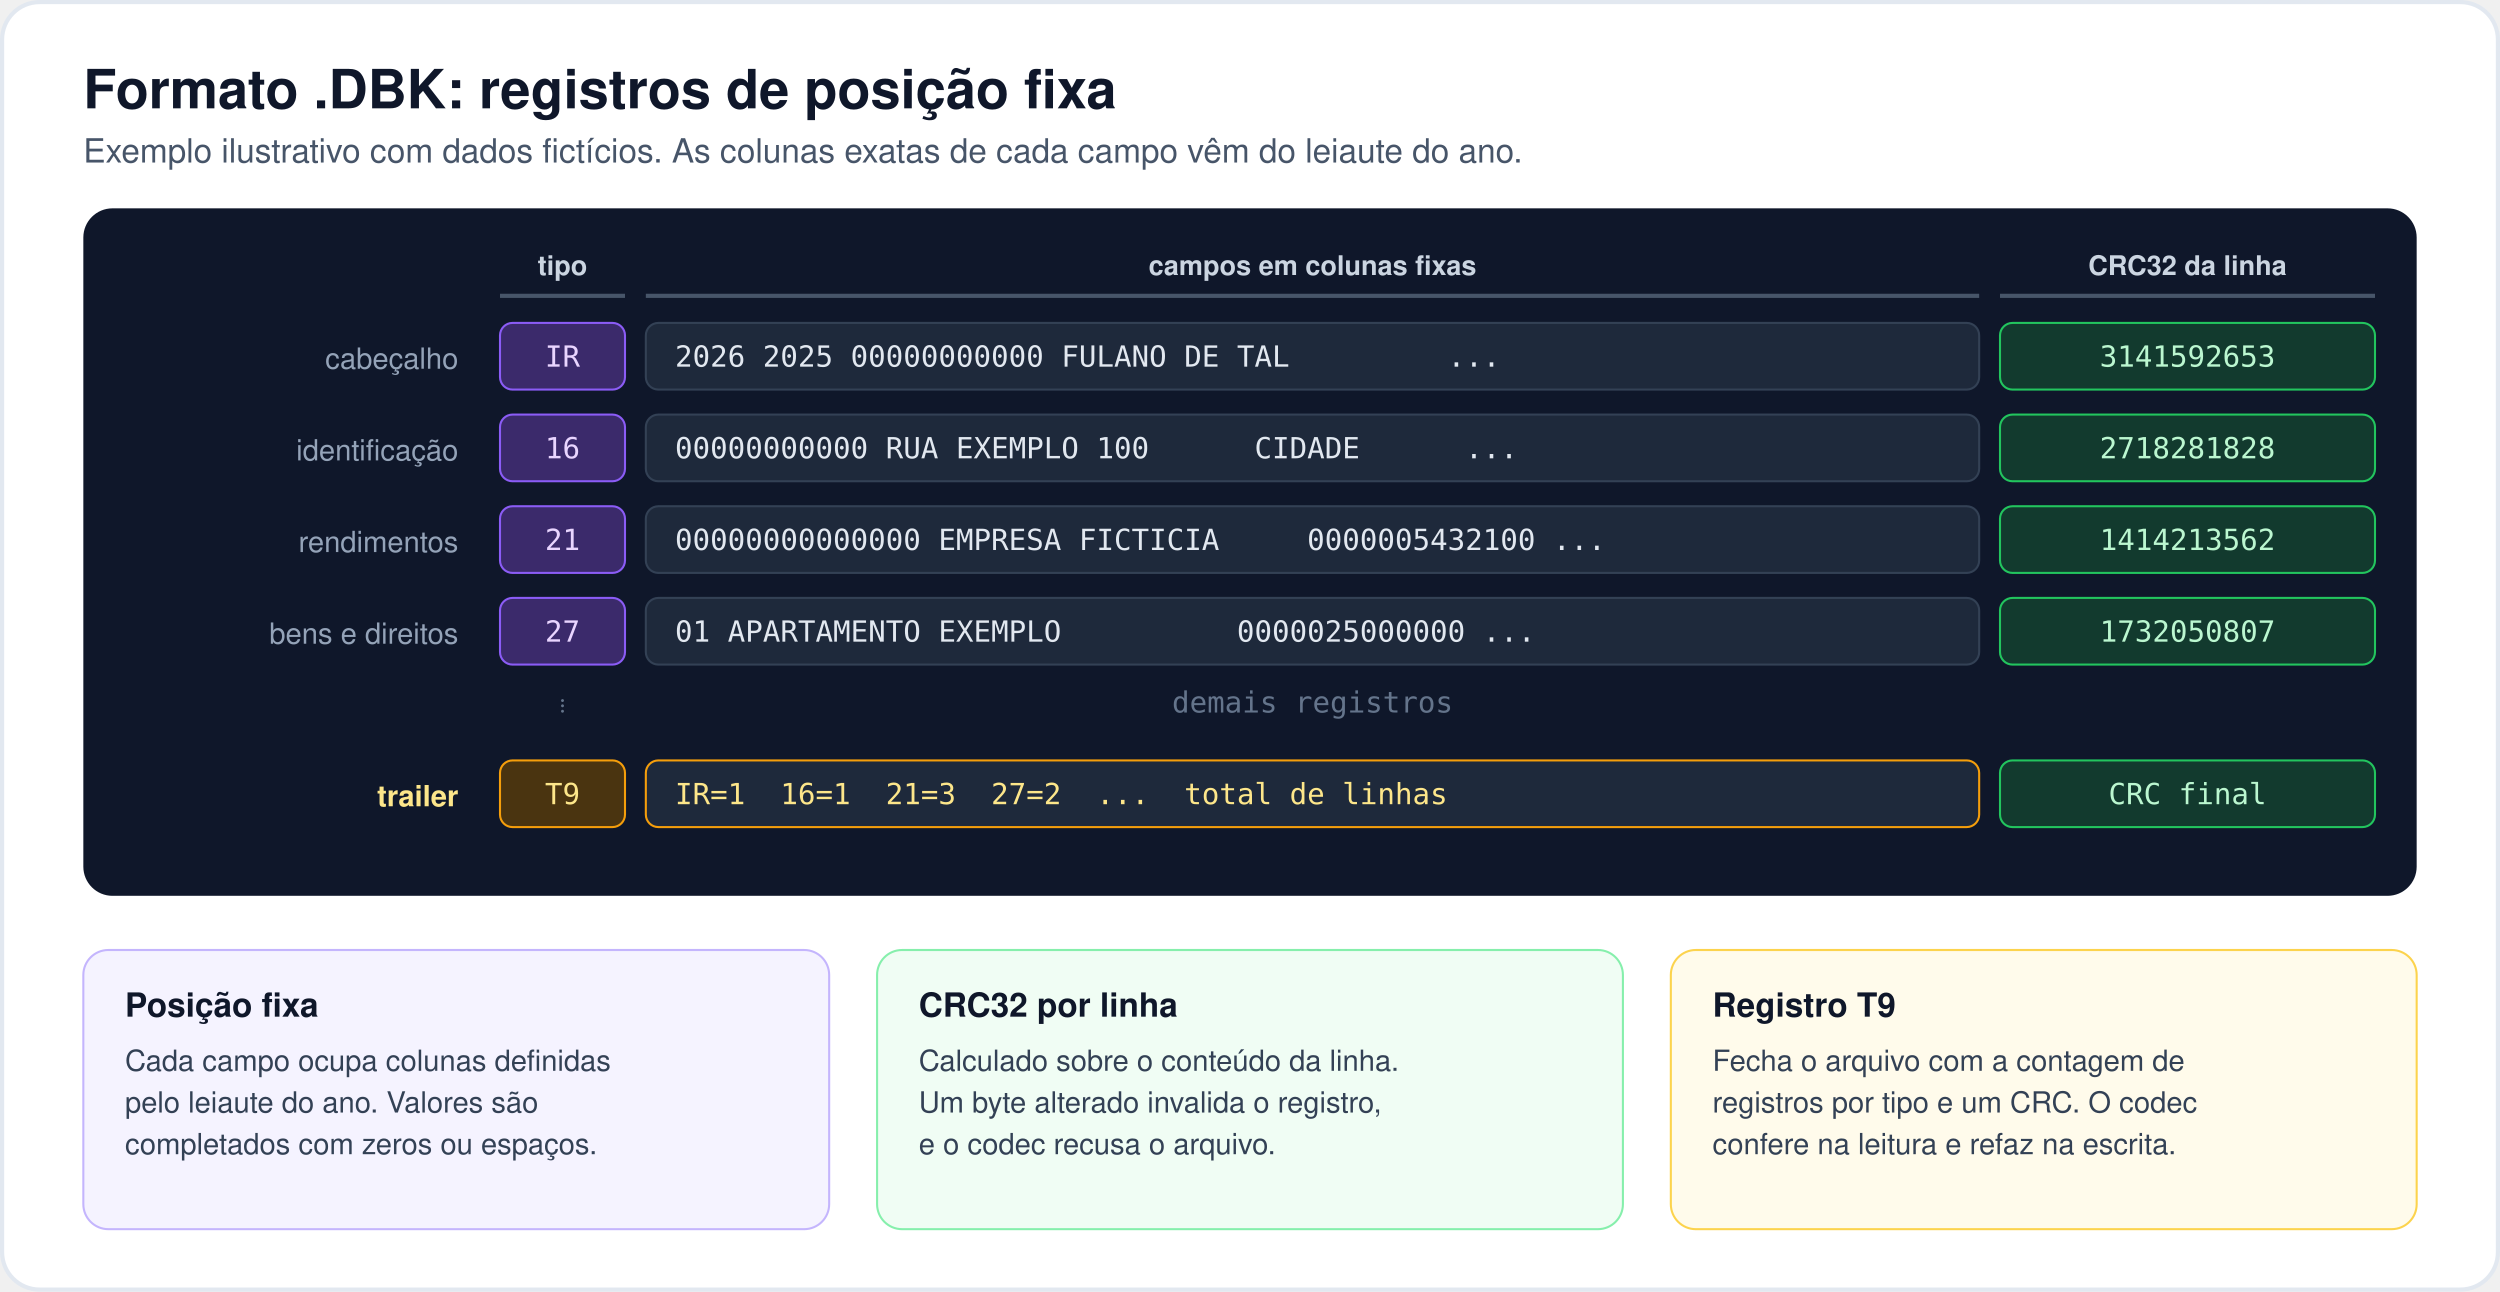
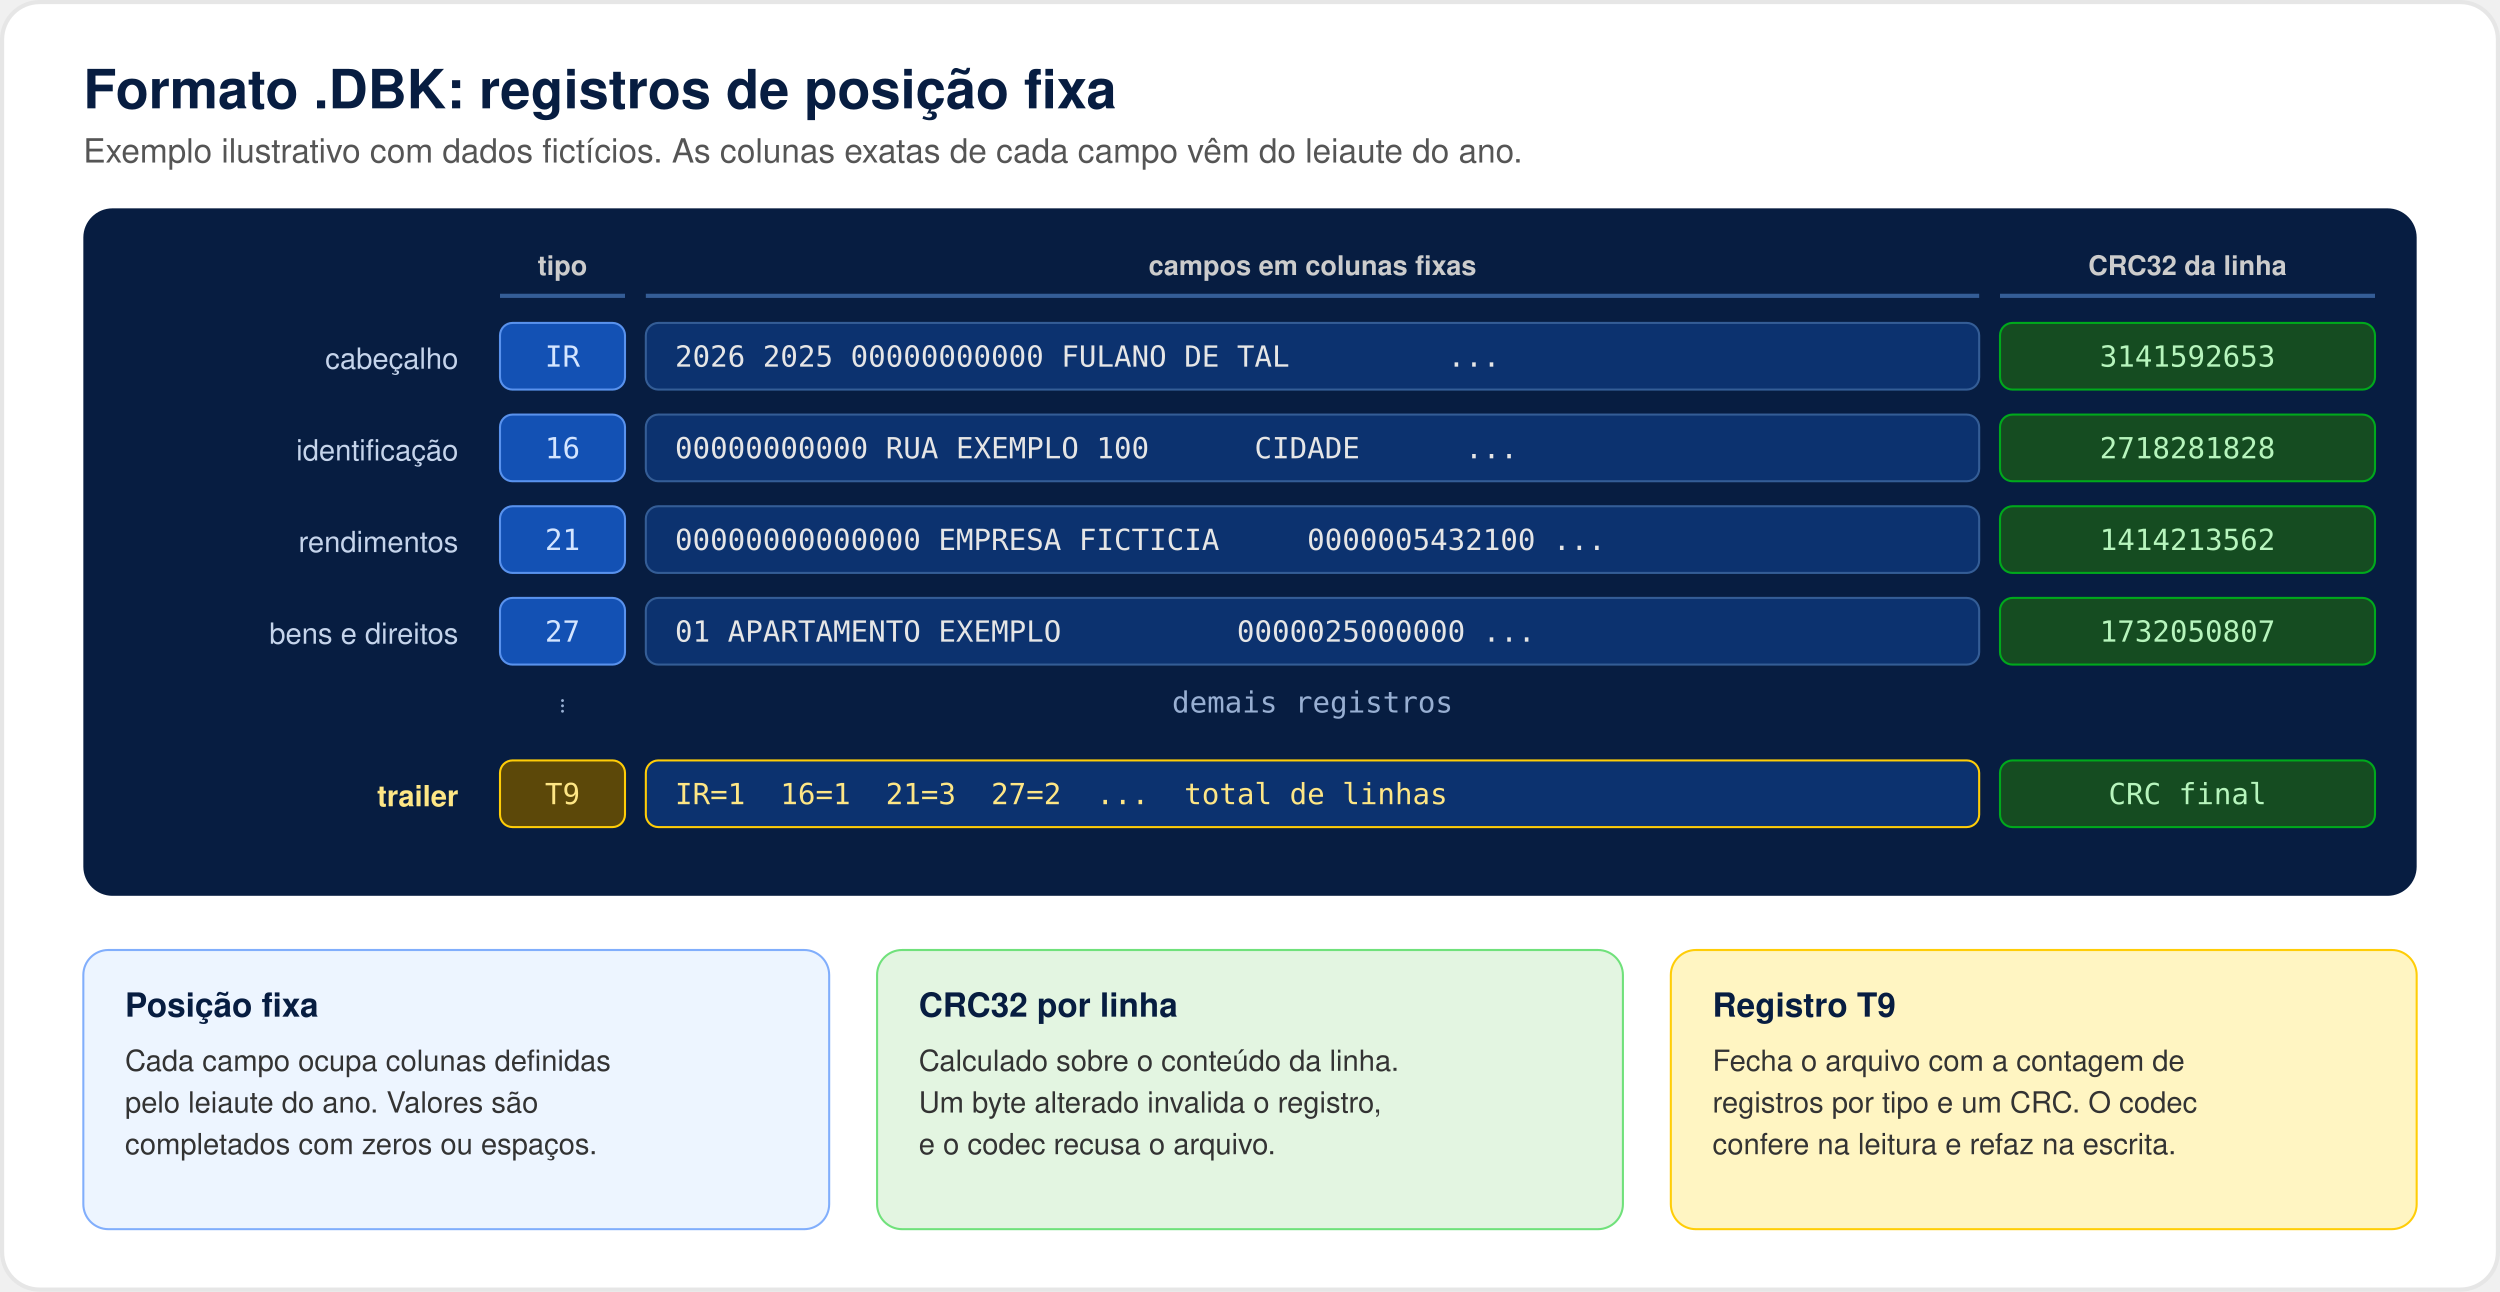
- <svg xmlns="http://www.w3.org/2000/svg" fill="#0F172A" width="1200" height="620" viewBox="0 0 1200 620" role="img" aria-labelledby="t d">
+ <svg xmlns="http://www.w3.org/2000/svg" fill="#071D41" width="1200" height="620" viewBox="0 0 1200 620" role="img" aria-labelledby="t d">
  <style>
-     text{font-family:-apple-system,BlinkMacSystemFont,"Segoe UI",Helvetica,Arial,sans-serif}
+     text{font-family:Rawline,Raleway,"Avenir Next","Segoe UI",Helvetica,Arial,sans-serif}
    .h{font-size:26px;font-weight:700}
-     .sub{font-size:16px;fill:#475569}
+     .sub{font-size:16px;fill:#555555}
    .b{font-size:16px;font-weight:700}
-     .s{font-size:14px;fill:#334155}
-     .lbl{font-size:14px;fill:#94A3B8}
-     .ru{font-size:13px;fill:#CBD5E1;font-weight:600}
+     .s{font-size:14px;fill:#333333}
+     .lbl{font-size:14px;fill:#C5D4EB}
+     .ru{font-size:13px;fill:#CCCCCC;font-weight:600}
    .m{font-family:ui-monospace,SFMono-Regular,Menlo,Consolas,monospace;font-size:14px}
-     .tp{fill:#3B2A6B;stroke:#8B5CF6}
-     .fd{fill:#1E293B;stroke:#334155}
-     .cr{fill:#123A2E;stroke:#22C55E}
+     .tp{fill:#1351B4;stroke:#5992ED}
+     .fd{fill:#0C326F;stroke:#345D96}
+     .cr{fill:#154C21;stroke:#00A91C}
  </style>
-   <rect x="1" y="1" width="1198" height="618" rx="18" fill="#FFFFFF" stroke="#E2E8F0" stroke-width="2" />
+   <rect x="1" y="1" width="1198" height="618" rx="18" fill="#FFFFFF" stroke="#E6E6E6" stroke-width="2" />
  <text x="40" y="52" class="h">Formato .DBK: registros de posição fixa</text>
  <text x="40" y="78" class="sub">Exemplo ilustrativo com dados fictícios. As colunas exatas de cada campo vêm do leiaute do ano.</text>
-   <rect x="40" y="100" width="1120" height="330" rx="14" fill="#0F172A" />
+   <rect x="40" y="100" width="1120" height="330" rx="14" fill="#071D41" />
  <text x="270" y="132" class="ru" text-anchor="middle">tipo</text>
  <text x="630" y="132" class="ru" text-anchor="middle">campos em colunas fixas</text>
  <text x="1050" y="132" class="ru" text-anchor="middle">CRC32 da linha</text>
-   <path d="M240 142H300M310 142H950M960 142H1140" stroke="#475569" stroke-width="2" />
+   <path d="M240 142H300M310 142H950M960 142H1140" stroke="#345D96" stroke-width="2" />
  <g>
    <text x="220" y="177" class="lbl" text-anchor="end">cabeçalho</text>
    <rect x="240" y="155" width="60" height="32" rx="6" class="tp" />
-     <text x="270" y="176" class="m" fill="#E9D5FF" text-anchor="middle">IR</text>
+     <text x="270" y="176" class="m" fill="#D4E5FF" text-anchor="middle">IR</text>
    <rect x="310" y="155" width="640" height="32" rx="6" class="fd" />
-     <text x="324" y="176" class="m" fill="#E2E8F0" xml:space="preserve">2026 2025 00000000000 FULANO DE TAL         ...</text>
+     <text x="324" y="176" class="m" fill="#E6E6E6" xml:space="preserve">2026 2025 00000000000 FULANO DE TAL         ...</text>
    <rect x="960" y="155" width="180" height="32" rx="6" class="cr" />
-     <text x="1050" y="176" class="m" fill="#BBF7D0" text-anchor="middle">3141592653</text>
+     <text x="1050" y="176" class="m" fill="#B7F5BD" text-anchor="middle">3141592653</text>
  </g>
  <g>
    <text x="220" y="221" class="lbl" text-anchor="end">identificação</text>
    <rect x="240" y="199" width="60" height="32" rx="6" class="tp" />
-     <text x="270" y="220" class="m" fill="#E9D5FF" text-anchor="middle">16</text>
+     <text x="270" y="220" class="m" fill="#D4E5FF" text-anchor="middle">16</text>
    <rect x="310" y="199" width="640" height="32" rx="6" class="fd" />
-     <text x="324" y="220" class="m" fill="#E2E8F0" xml:space="preserve">00000000000 RUA EXEMPLO 100      CIDADE      ...</text>
+     <text x="324" y="220" class="m" fill="#E6E6E6" xml:space="preserve">00000000000 RUA EXEMPLO 100      CIDADE      ...</text>
    <rect x="960" y="199" width="180" height="32" rx="6" class="cr" />
-     <text x="1050" y="220" class="m" fill="#BBF7D0" text-anchor="middle">2718281828</text>
+     <text x="1050" y="220" class="m" fill="#B7F5BD" text-anchor="middle">2718281828</text>
  </g>
  <g>
    <text x="220" y="265" class="lbl" text-anchor="end">rendimentos</text>
    <rect x="240" y="243" width="60" height="32" rx="6" class="tp" />
-     <text x="270" y="264" class="m" fill="#E9D5FF" text-anchor="middle">21</text>
+     <text x="270" y="264" class="m" fill="#D4E5FF" text-anchor="middle">21</text>
    <rect x="310" y="243" width="640" height="32" rx="6" class="fd" />
-     <text x="324" y="264" class="m" fill="#E2E8F0" xml:space="preserve">00000000000000 EMPRESA FICTICIA     0000005432100 ...</text>
+     <text x="324" y="264" class="m" fill="#E6E6E6" xml:space="preserve">00000000000000 EMPRESA FICTICIA     0000005432100 ...</text>
    <rect x="960" y="243" width="180" height="32" rx="6" class="cr" />
-     <text x="1050" y="264" class="m" fill="#BBF7D0" text-anchor="middle">1414213562</text>
+     <text x="1050" y="264" class="m" fill="#B7F5BD" text-anchor="middle">1414213562</text>
  </g>
  <g>
    <text x="220" y="309" class="lbl" text-anchor="end">bens e direitos</text>
    <rect x="240" y="287" width="60" height="32" rx="6" class="tp" />
-     <text x="270" y="308" class="m" fill="#E9D5FF" text-anchor="middle">27</text>
+     <text x="270" y="308" class="m" fill="#D4E5FF" text-anchor="middle">27</text>
    <rect x="310" y="287" width="640" height="32" rx="6" class="fd" />
-     <text x="324" y="308" class="m" fill="#E2E8F0" xml:space="preserve">01 APARTAMENTO EXEMPLO          0000025000000 ...</text>
+     <text x="324" y="308" class="m" fill="#E6E6E6" xml:space="preserve">01 APARTAMENTO EXEMPLO          0000025000000 ...</text>
    <rect x="960" y="287" width="180" height="32" rx="6" class="cr" />
-     <text x="1050" y="308" class="m" fill="#BBF7D0" text-anchor="middle">1732050807</text>
+     <text x="1050" y="308" class="m" fill="#B7F5BD" text-anchor="middle">1732050807</text>
  </g>
-   <text x="270" y="342" class="m" fill="#64748B" text-anchor="middle">⋮</text>
-   <text x="630" y="342" class="m" fill="#64748B" text-anchor="middle">demais registros</text>
+   <text x="270" y="342" class="m" fill="#98AFD2" text-anchor="middle">⋮</text>
+   <text x="630" y="342" class="m" fill="#98AFD2" text-anchor="middle">demais registros</text>
  <g>
-     <text x="220" y="387" class="lbl" text-anchor="end" style="fill:#FDE68A;font-weight:700">trailer</text>
-     <rect x="240" y="365" width="60" height="32" rx="6" fill="#4A3410" stroke="#F59E0B" />
-     <text x="270" y="386" class="m" fill="#FDE68A" text-anchor="middle">T9</text>
-     <rect x="310" y="365" width="640" height="32" rx="6" class="fd" style="stroke:#F59E0B" />
-     <text x="324" y="386" class="m" fill="#FDE68A" xml:space="preserve">IR=1  16=1  21=3  27=2  ...  total de linhas</text>
+     <text x="220" y="387" class="lbl" text-anchor="end" style="fill:#FEE685;font-weight:700">trailer</text>
+     <rect x="240" y="365" width="60" height="32" rx="6" fill="#5C4809" stroke="#FFCD07" />
+     <text x="270" y="386" class="m" fill="#FEE685" text-anchor="middle">T9</text>
+     <rect x="310" y="365" width="640" height="32" rx="6" class="fd" style="stroke:#FFCD07" />
+     <text x="324" y="386" class="m" fill="#FEE685" xml:space="preserve">IR=1  16=1  21=3  27=2  ...  total de linhas</text>
    <rect x="960" y="365" width="180" height="32" rx="6" class="cr" />
-     <text x="1050" y="386" class="m" fill="#BBF7D0" text-anchor="middle">CRC final</text>
+     <text x="1050" y="386" class="m" fill="#B7F5BD" text-anchor="middle">CRC final</text>
  </g>
  <g>
-     <rect x="40" y="456" width="358" height="134" rx="12" fill="#F5F3FF" stroke="#C4B5FD" />
+     <rect x="40" y="456" width="358" height="134" rx="12" fill="#EDF5FF" stroke="#81AEFC" />
    <text x="60" y="488" class="b">Posição fixa</text>
    <text x="60" y="514" class="s">Cada campo ocupa colunas definidas</text>
    <text x="60" y="534" class="s">pelo leiaute do ano. Valores são</text>
    <text x="60" y="554" class="s">completados com zeros ou espaços.</text>
-     <rect x="421" y="456" width="358" height="134" rx="12" fill="#F0FDF4" stroke="#86EFAC" />
+     <rect x="421" y="456" width="358" height="134" rx="12" fill="#E3F5E1" stroke="#70E17B" />
    <text x="441" y="488" class="b">CRC32 por linha</text>
    <text x="441" y="514" class="s">Calculado sobre o conteúdo da linha.</text>
    <text x="441" y="534" class="s">Um byte alterado invalida o registro,</text>
    <text x="441" y="554" class="s">e o codec recusa o arquivo.</text>
-     <rect x="802" y="456" width="358" height="134" rx="12" fill="#FFFBEB" stroke="#FCD34D" />
+     <rect x="802" y="456" width="358" height="134" rx="12" fill="#FFF5C2" stroke="#FFCD07" />
    <text x="822" y="488" class="b">Registro T9</text>
    <text x="822" y="514" class="s">Fecha o arquivo com a contagem de</text>
    <text x="822" y="534" class="s">registros por tipo e um CRC. O codec</text>
    <text x="822" y="554" class="s">confere na leitura e refaz na escrita.</text>
  </g>
</svg>
